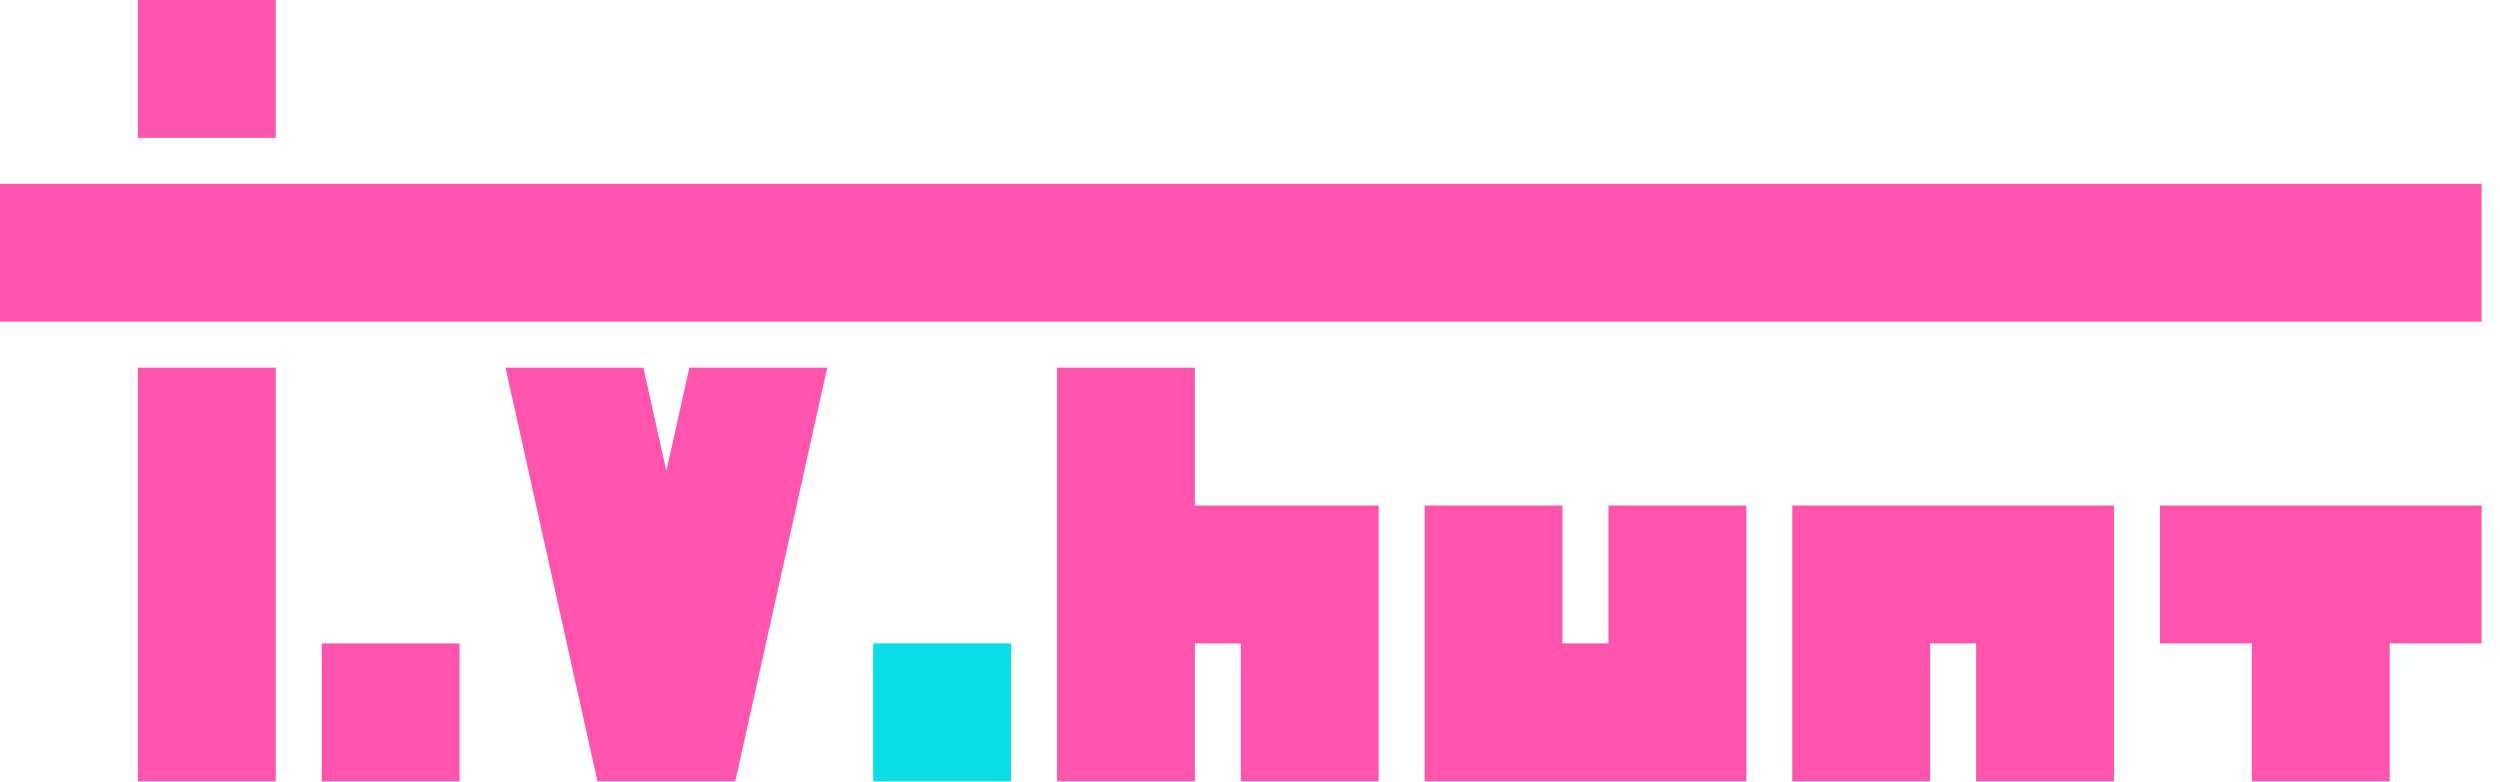
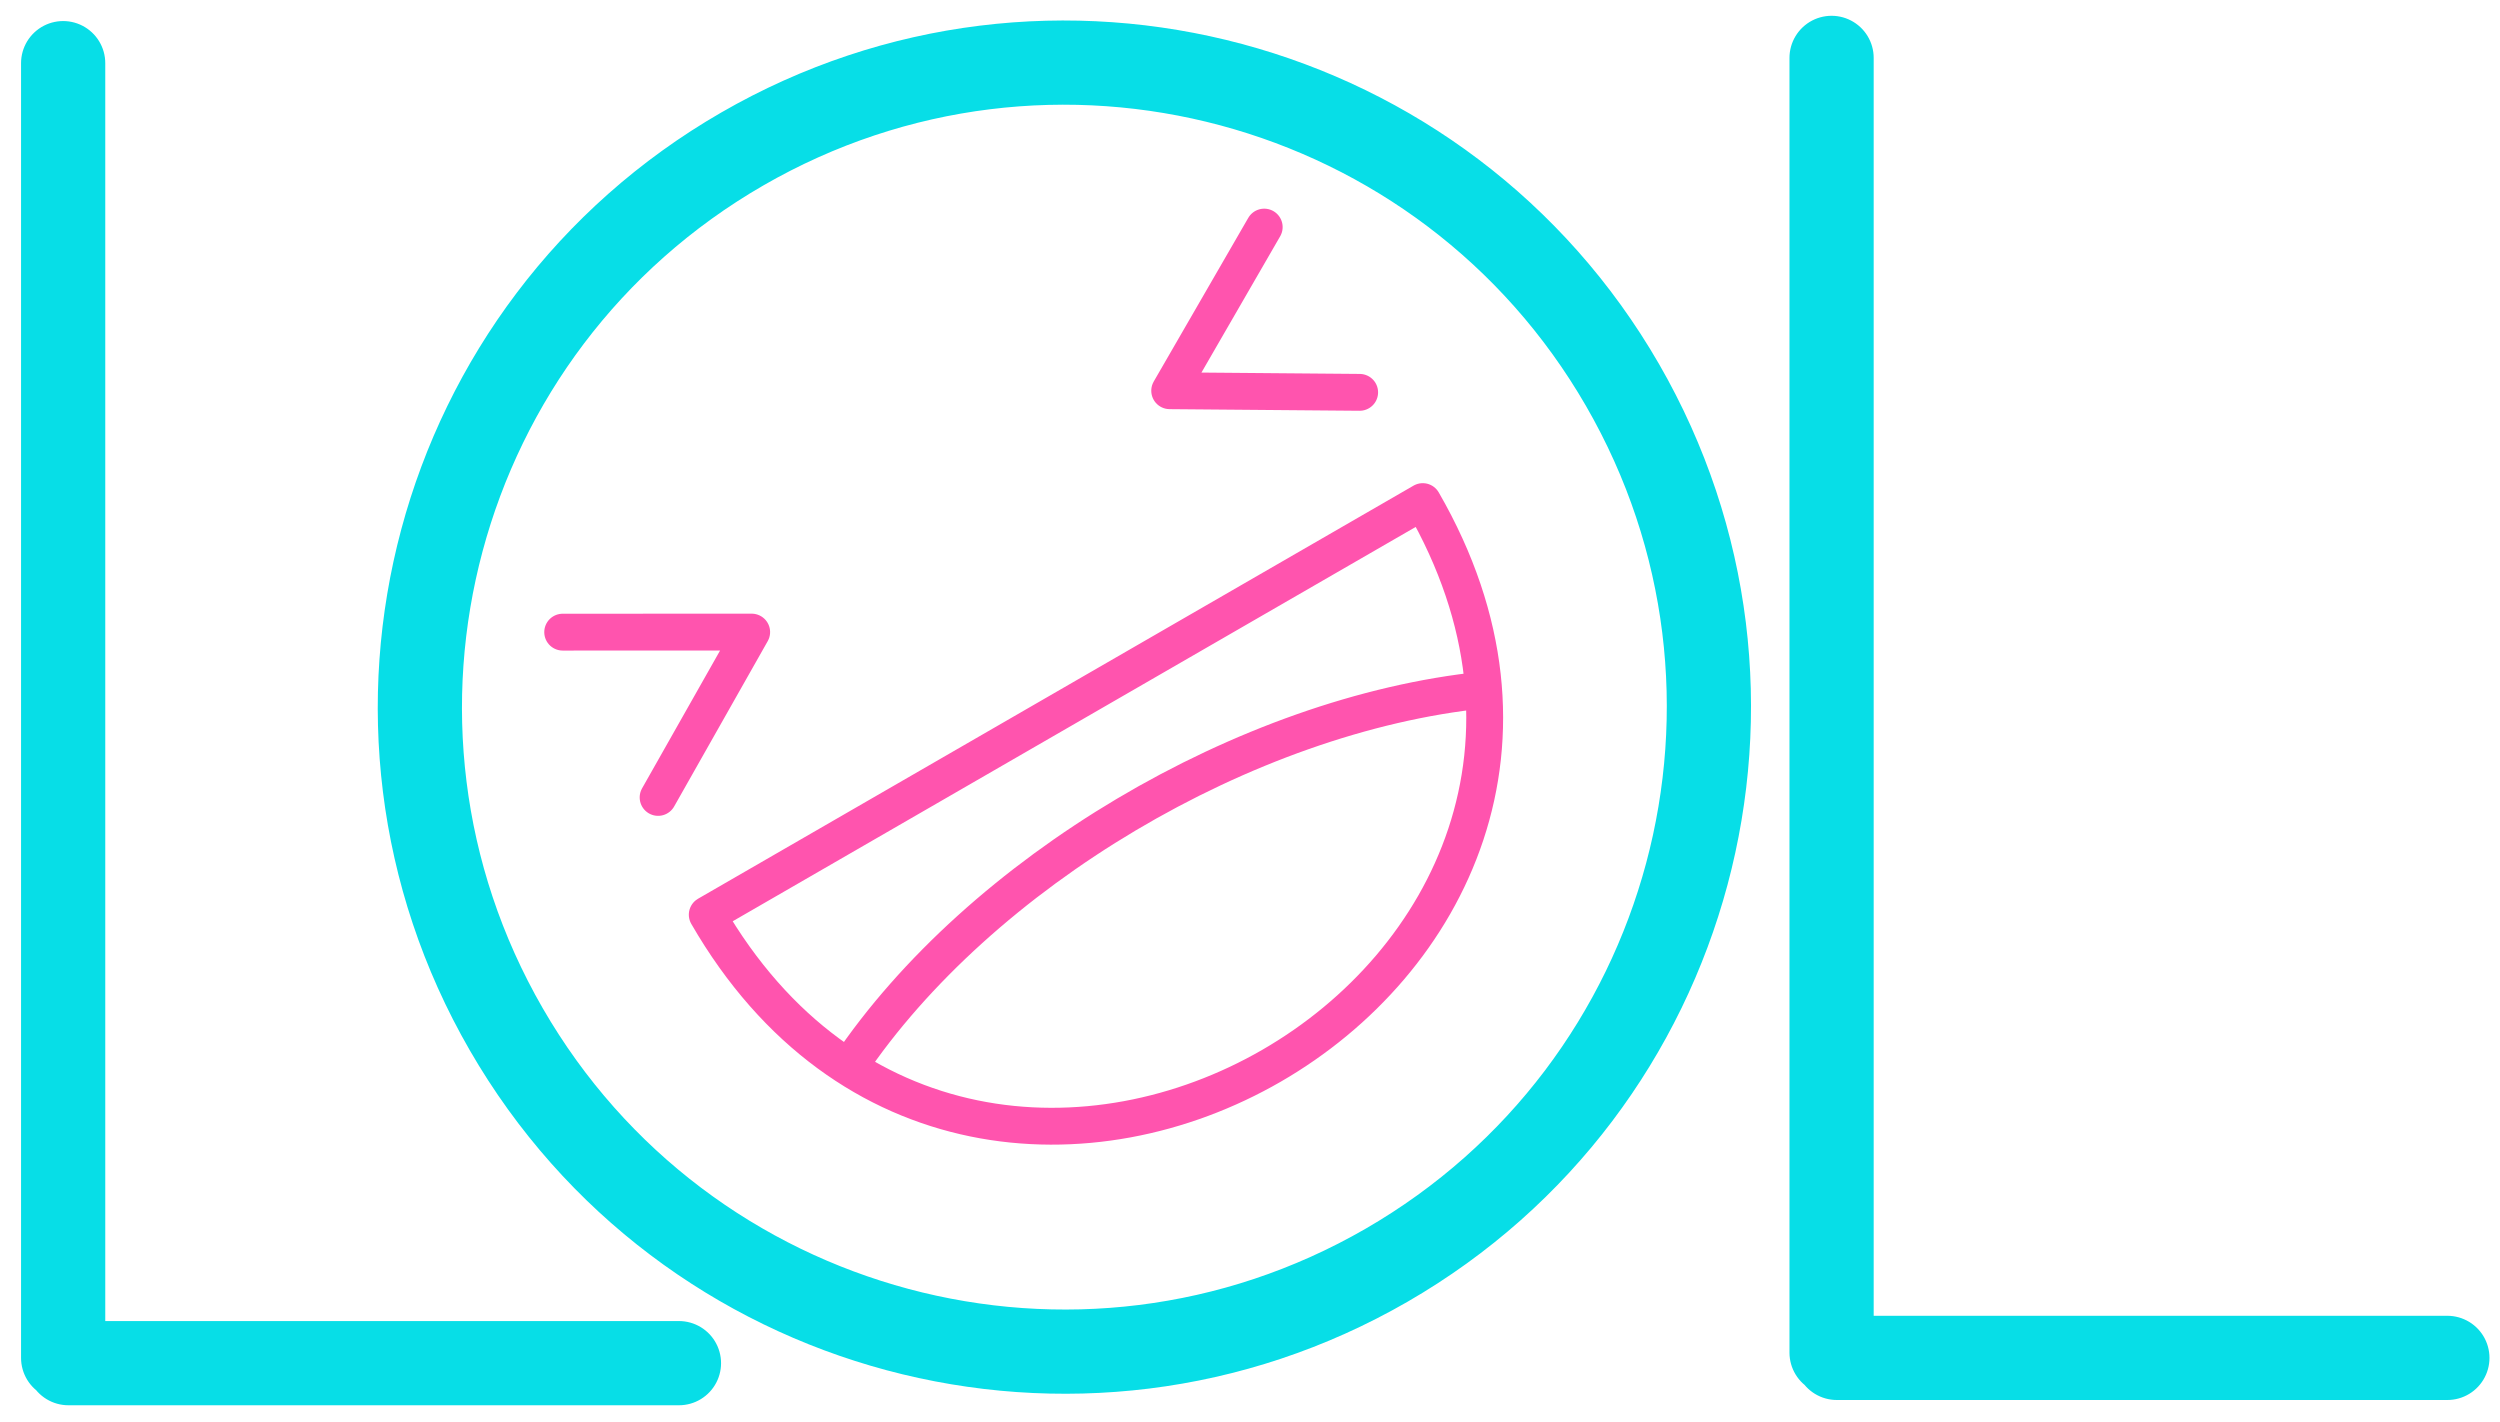
- <svg xmlns="http://www.w3.org/2000/svg" width="128" height="40" viewBox="0 0 128 40">
-   <g fill="none" fill-rule="evenodd">
-     <path fill="#FF54AE" d="M14.118 18.824V40h-7.06V18.824h7.06zm18.823 0l1.177 5.294 1.176-5.294h7.059L37.647 40h-7.059l-4.706-21.176h7.06zM23.53 32.94V40h-7.058v-7.059h7.058zM80 25.882v7.06h2.353v-7.06h7.059V40h-16.47V25.882H80zm-18.824-7.058v7.058h9.412V40H63.53v-7.059h-2.353V40h-7.058V18.824h7.058zm65.883 7.058v7.06h-4.706V40h-7.059v-7.059h-4.706v-7.059h16.47zm-18.824 0V40h-7.059v-7.059h-2.352V40h-7.06V25.882h16.471zm18.824-16.47v7.059H0V9.41h127.059zM14.118 0v7.059h-7.06V0h7.06z" />
-     <path fill="#07DEE7" d="M44.706 32.941h7.059V40h-7.059z" />
+ <svg xmlns="http://www.w3.org/2000/svg" width="95" height="54" viewBox="0 0 95 54">
+   <g fill="none" fill-rule="evenodd" stroke-linecap="round">
+     <g stroke-linejoin="round" transform="rotate(-30 36.914 -4.1)">
+       <path stroke="#FF54AE" stroke-width="1.4" d="M40.186 19.739l-6.221-3.663 6.22-3.589M9.402 19.74l6.221-3.663-6.221-3.589m30.785 12.045c0 20.924-31.396 20.924-31.396 0h31.396zM10.55 32.244c8.021-3.93 19.785-4.064 28.048-.362" />
+       <circle cx="24.488" cy="24.488" r="24.488" stroke="#07DEE7" stroke-width="3.2" />
+     </g>
+     <path stroke="#07DEE7" stroke-width="3.2" d="M2.4 2.4v49.2m23.4.2H2.6M69.6 2.2v49.2m23.4.2H69.8" />
  </g>
</svg>
